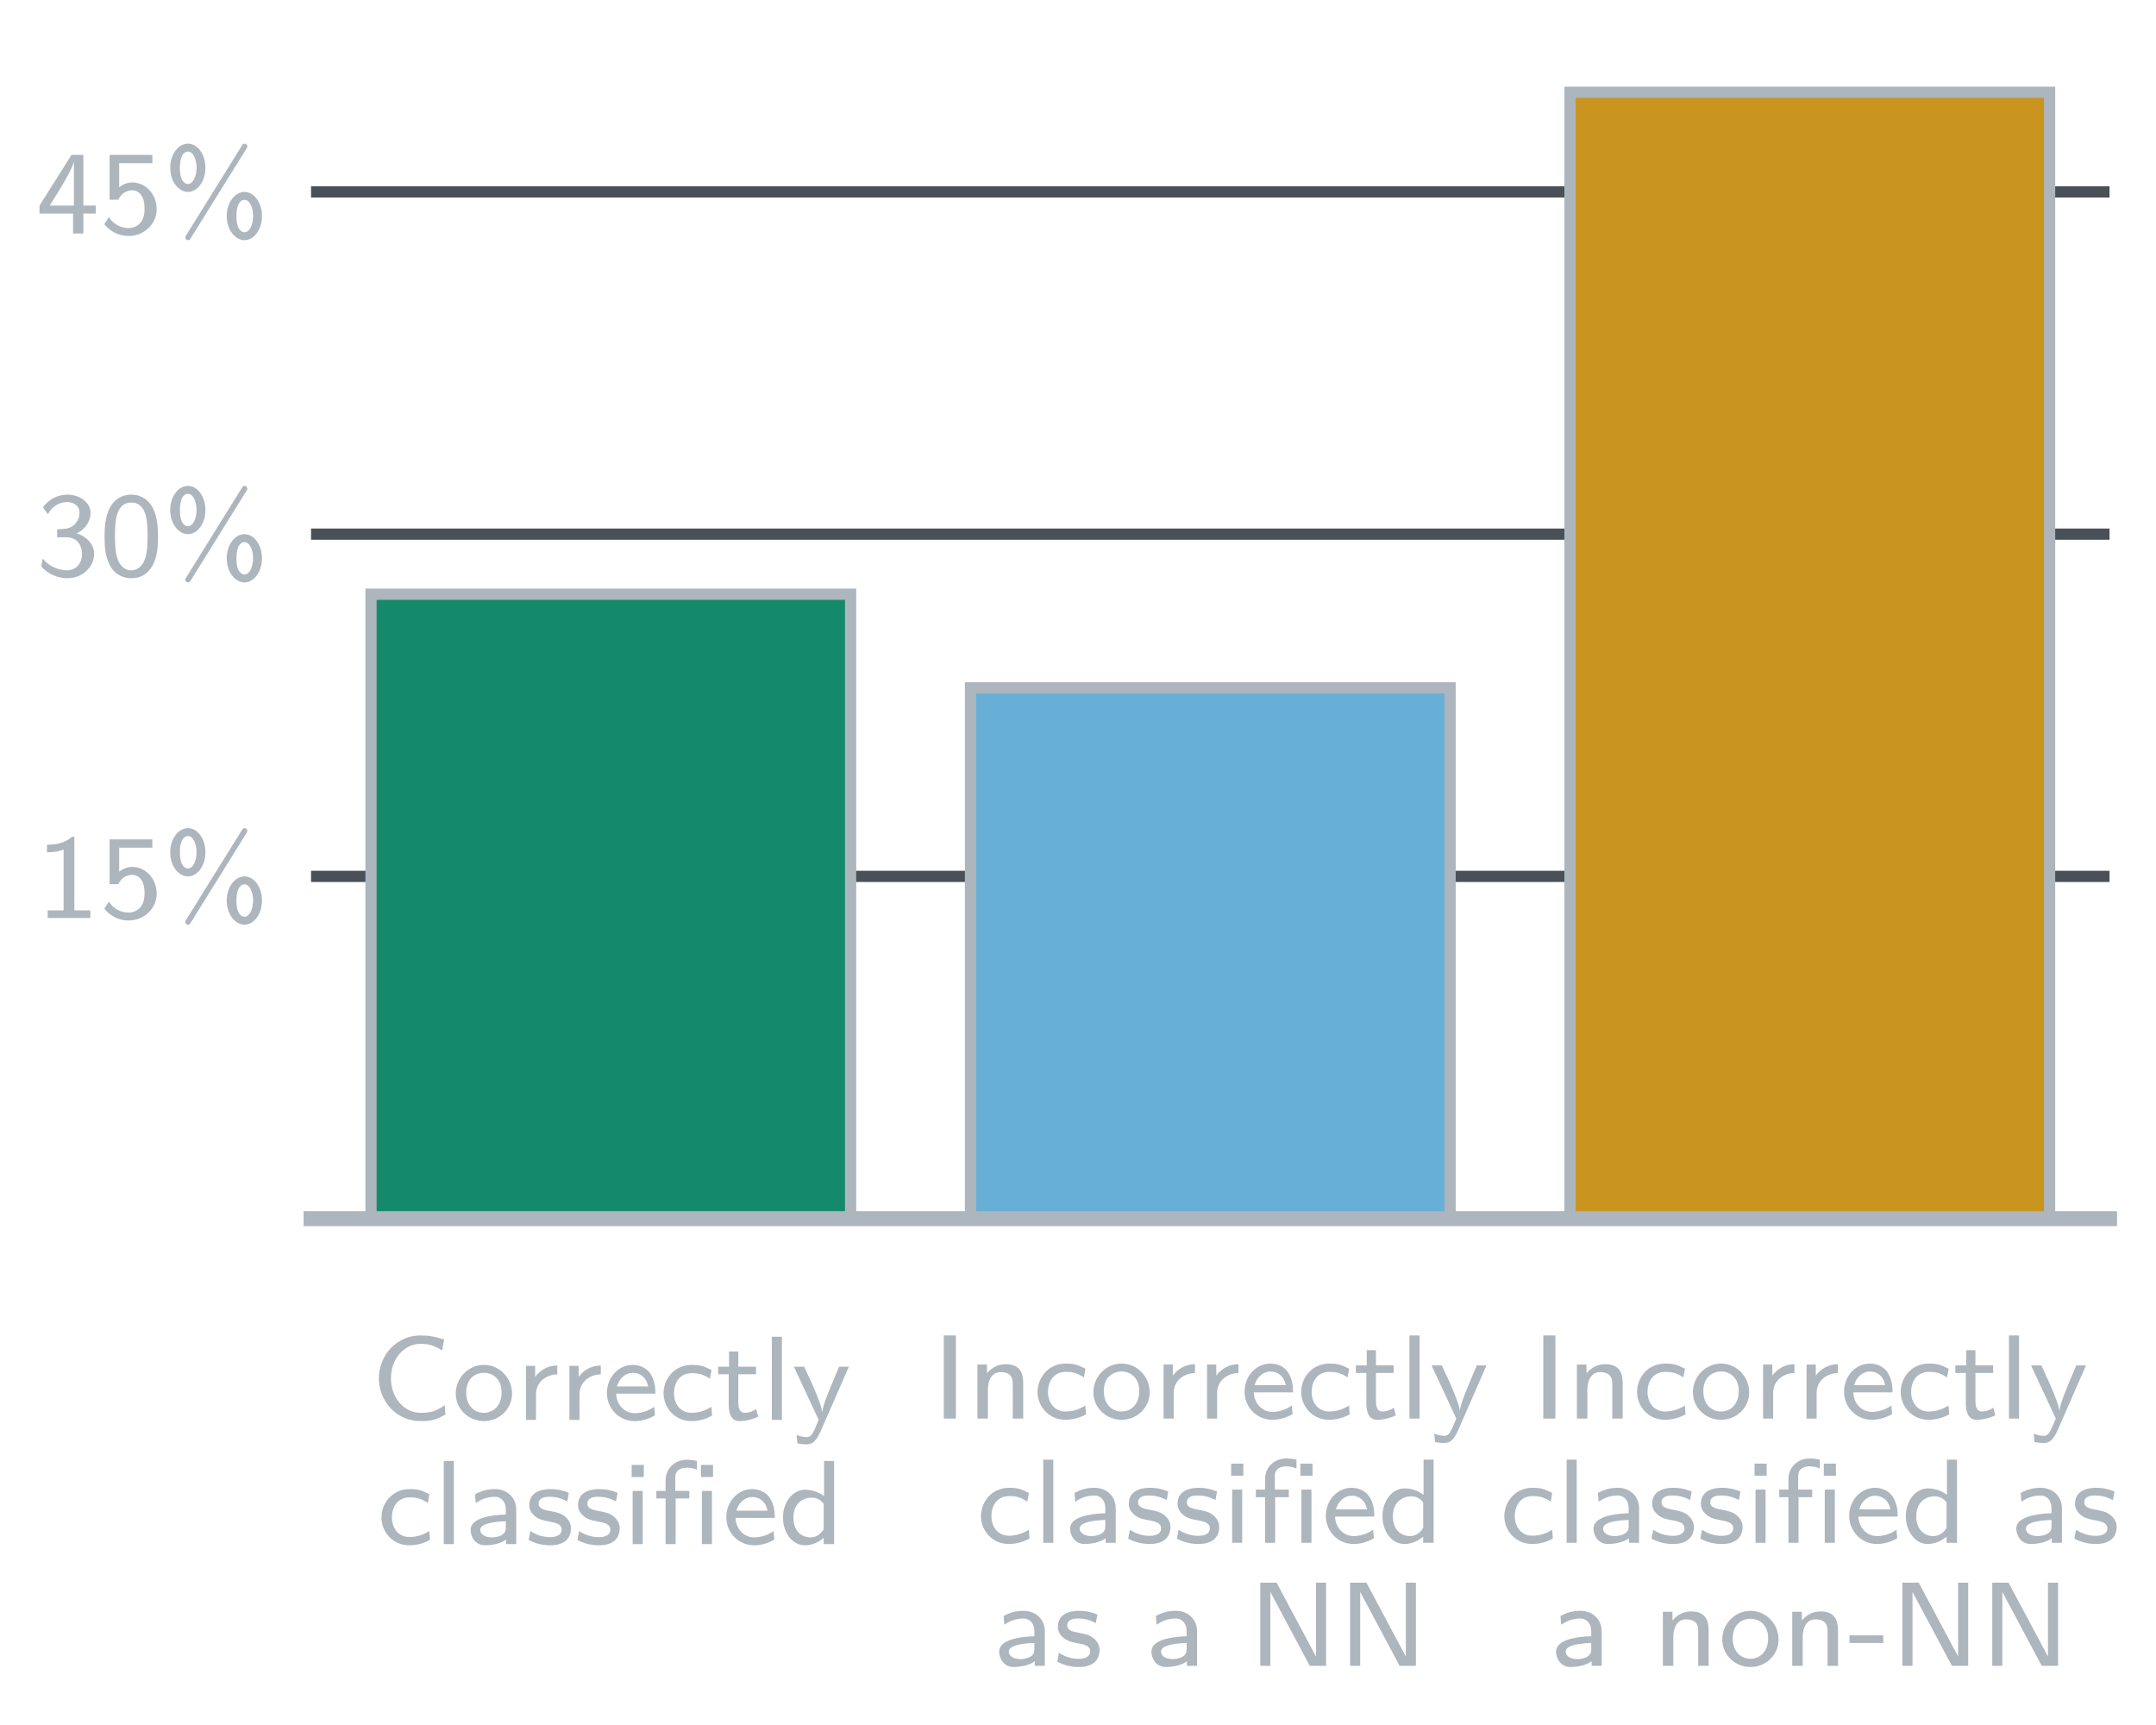
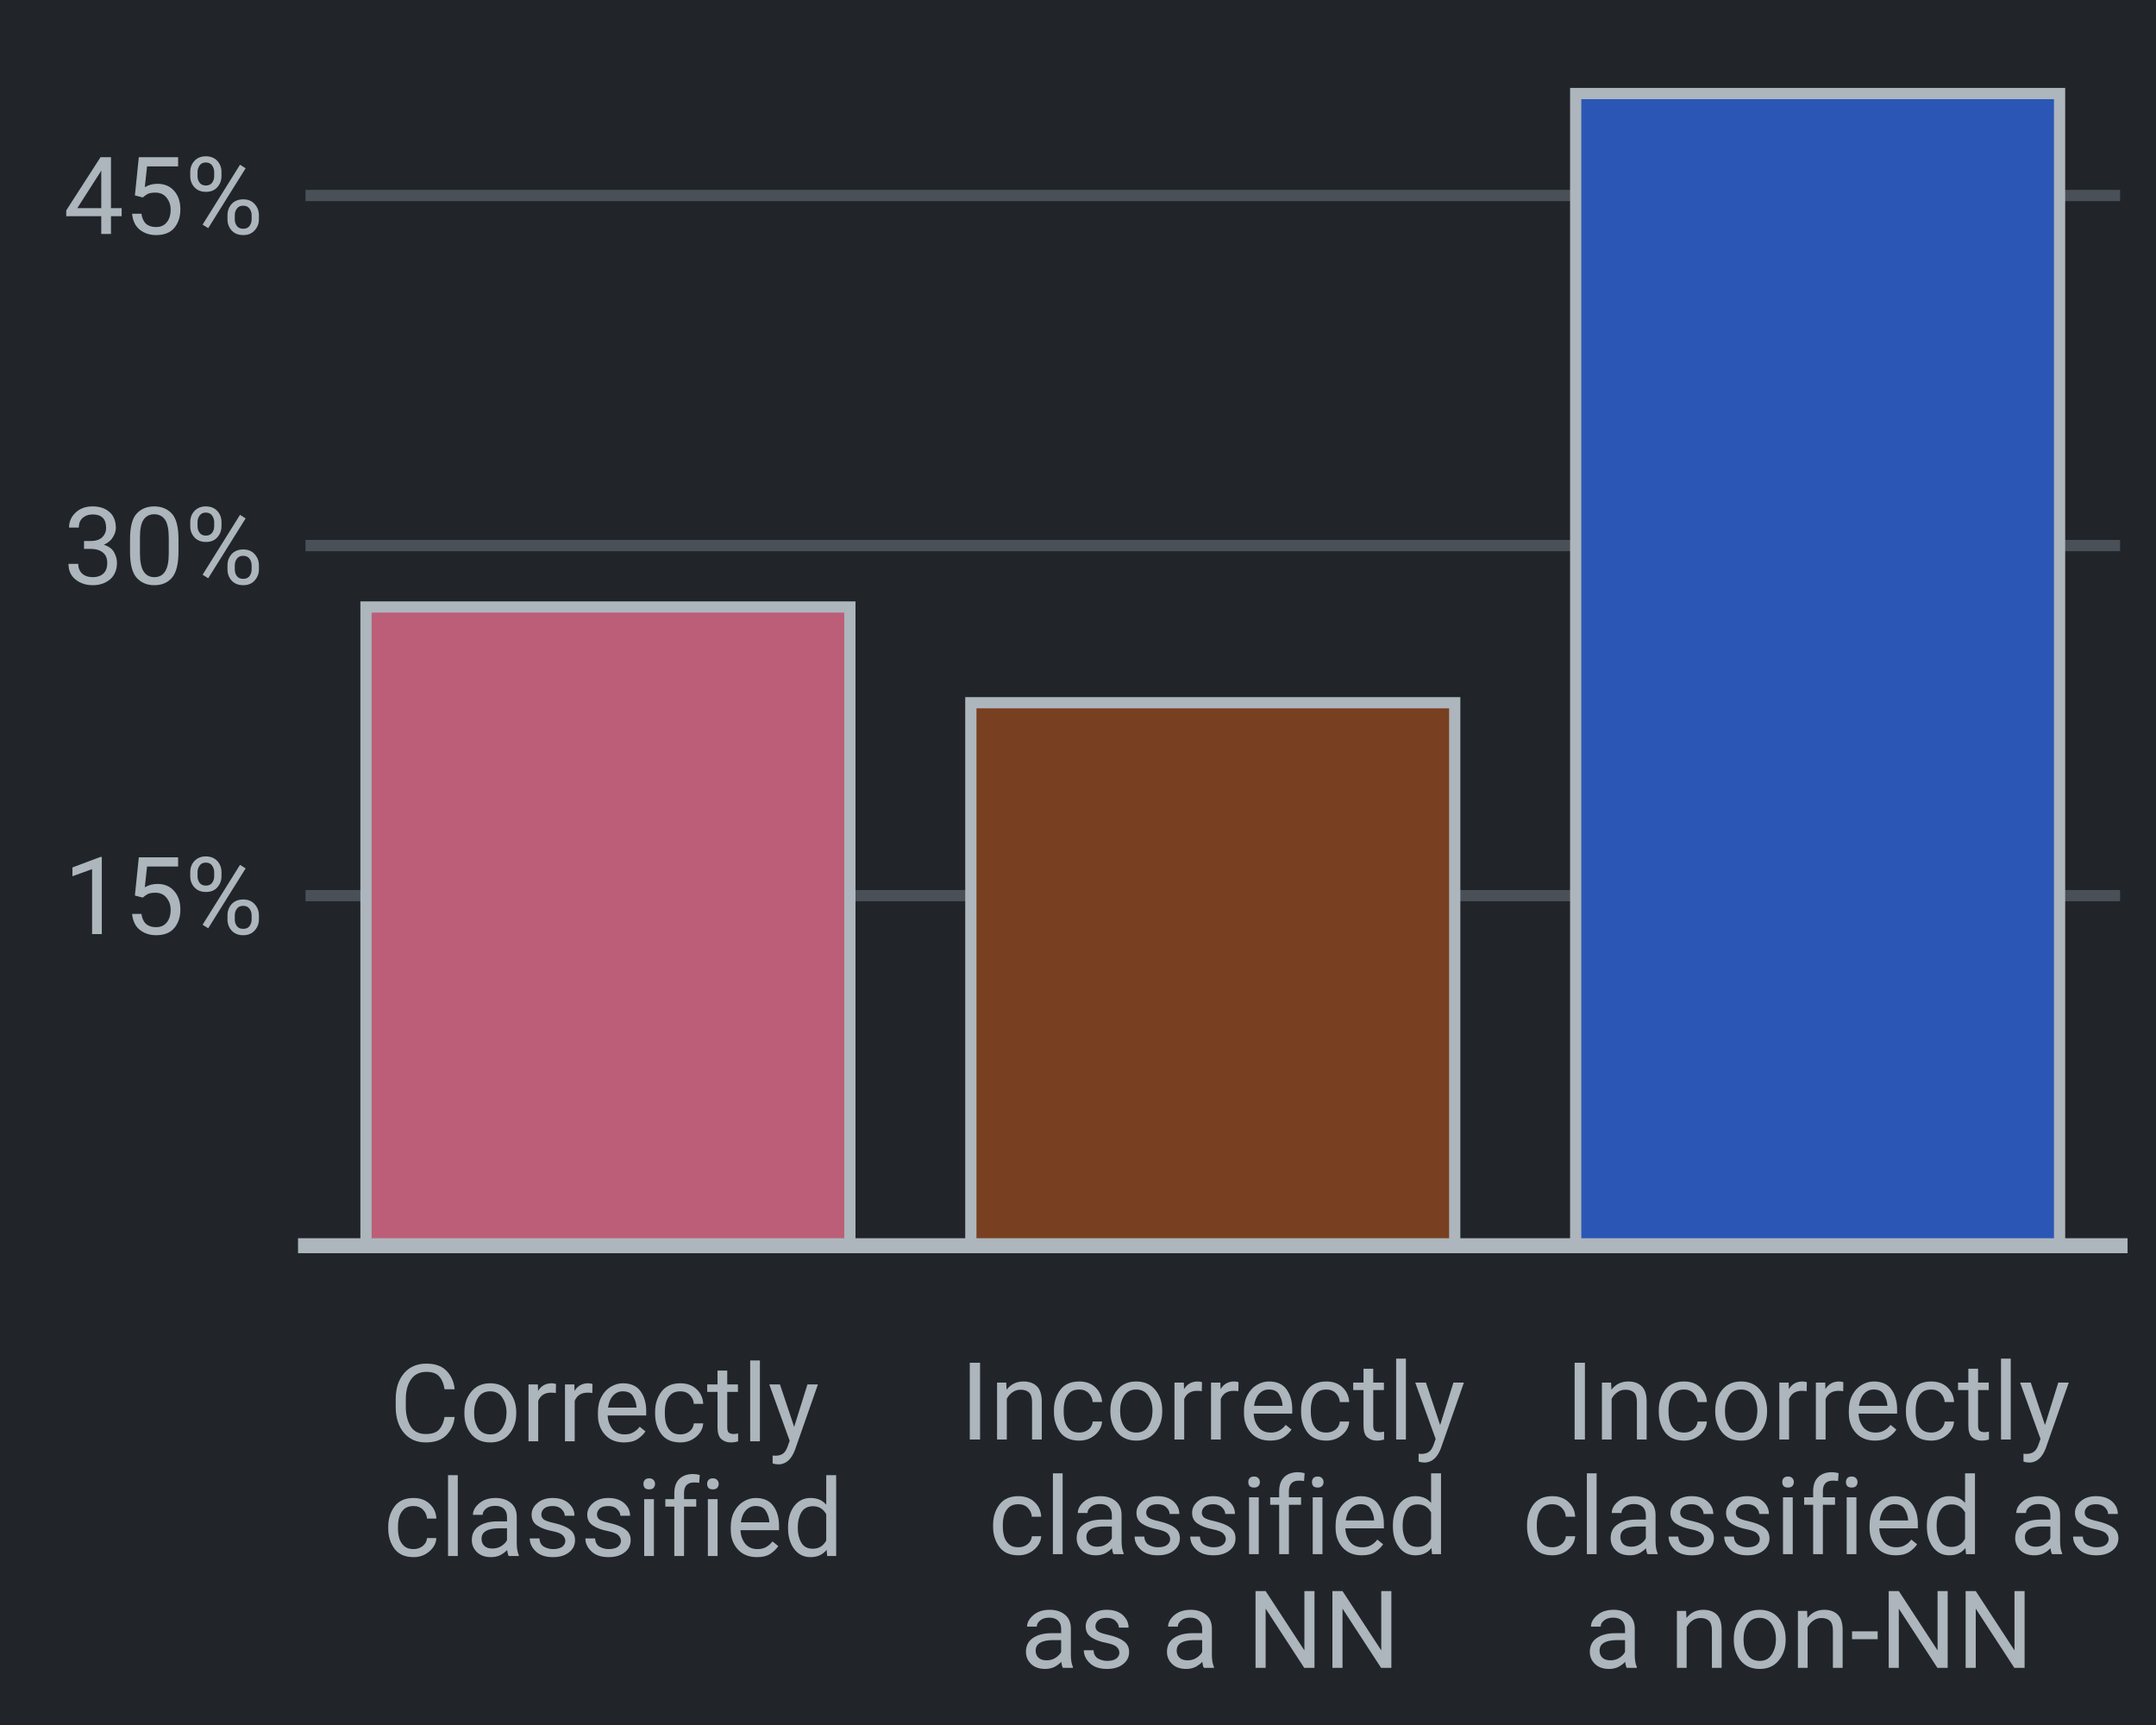
- <svg xmlns="http://www.w3.org/2000/svg" xmlns:xlink="http://www.w3.org/1999/xlink" width="180pt" height="144pt" viewBox="0 0 180 144" version="1.1">
+ <svg xmlns="http://www.w3.org/2000/svg" width="180pt" height="144pt" viewBox="0 0 180 144" version="1.1">
  <defs>
    <style type="text/css">*{stroke-linejoin: round; stroke-linecap: butt}</style>
  </defs>
  <g id="figure_1">
    <g id="patch_1">
-       <path d="M 0 144 L 180 144 L 180 0 L 0 0 L 0 144 z " style="fill: none" />
+       <path d="M 0 144 L 180 144 L 180 0 L 0 0 z " style="fill: #212529" />
    </g>
    <g id="axes_1">
      <g id="patch_2">
-         <path d="M 25.969 101.73 L 176.121 101.73 L 176.121 3 L 25.969 3 L 25.969 101.73 z " style="fill: none" />
+         <path d="M 25.507 103.99 L 177 103.99 L 177 3 L 25.507 3 z " style="fill: #212529" />
      </g>
      <g id="matplotlib.axis_1">
        <g id="xtick_1">
          <g id="text_1">
-             <g style="fill: #adb5bd" transform="translate(30.95922 118.5298) scale(0.1 -0.1)">
-               <defs>
-                 <path id="LMSans8-Regular-43" d="M 3987 294 L 3949 781 C 3750 653 3546 525 3322 454 C 3098 384 2867 378 2637 378 C 2208 378 1811 589 1530 915 C 1222 1280 1075 1747 1075 2221 C 1075 2701 1222 3162 1530 3526 C 1811 3853 2208 4064 2637 4064 C 2842 4064 3046 4045 3245 3987 C 3450 3923 3635 3821 3814 3706 L 3917 4288 C 3712 4358 3501 4422 3283 4461 C 3072 4499 2854 4512 2637 4512 C 2048 4512 1485 4262 1075 3840 C 659 3405 429 2822 429 2221 C 429 1619 659 1037 1075 602 C 1485 179 2048 -64 2637 -64 C 2874 -64 3110 -58 3341 0 C 3571 64 3782 173 3987 294 z " transform="scale(0.015625)" />
-                 <path id="LMSans8-Regular-6f" d="M 3200 1402 C 3200 2246 2528 2938 1696 2938 C 864 2938 192 2240 192 1402 C 192 589 870 -64 1696 -64 C 2528 -64 3200 589 3200 1402 z M 2643 1472 C 2643 742 2189 378 1696 378 C 1190 378 749 749 749 1472 C 749 2195 1222 2515 1696 2515 C 2176 2515 2643 2182 2643 1472 z " transform="scale(0.015625)" />
-                 <path id="LMSans8-Regular-72" d="M 2221 2432 L 2221 2906 C 1683 2899 1293 2637 1037 2298 L 1037 2886 L 544 2886 L 544 0 L 1082 0 L 1082 1363 C 1082 2054 1658 2426 2221 2432 z " transform="scale(0.015625)" />
-                 <path id="LMSans8-Regular-65" d="M 2816 1402 C 2816 1696 2784 2125 2534 2490 C 2304 2816 1920 2938 1606 2938 C 826 2938 224 2253 224 1440 C 224 621 864 -64 1709 -64 C 2080 -64 2464 45 2790 243 L 2752 698 C 2394 442 1990 358 1715 358 C 1158 358 736 813 717 1402 L 2816 1402 z M 2426 1786 L 762 1786 C 909 2298 1286 2515 1606 2515 C 1888 2515 2304 2381 2426 1786 z " transform="scale(0.015625)" />
-                 <path id="LMSans8-Regular-63" d="M 2822 230 L 2784 698 C 2464 493 2118 378 1722 378 C 1133 378 787 851 787 1427 C 787 1920 1043 2496 1741 2496 C 2176 2496 2381 2406 2707 2202 L 2790 2662 C 2406 2854 2240 2938 1741 2938 C 781 2938 230 2163 230 1421 C 230 640 845 -64 1715 -64 C 2163 -64 2547 70 2822 230 z " transform="scale(0.015625)" />
-                 <path id="LMSans8-Regular-74" d="M 2266 173 L 2157 582 C 1946 429 1722 378 1542 378 C 1274 378 1203 640 1203 934 L 1203 2438 L 2150 2438 L 2150 2842 L 1203 2842 L 1203 3654 L 710 3654 L 710 2842 L 128 2842 L 128 2438 L 691 2438 L 691 819 C 691 390 800 -64 1261 -64 C 1722 -64 2074 83 2266 173 z " transform="scale(0.015625)" />
-                 <path id="LMSans8-Regular-6c" d="M 1075 0 L 1075 4442 L 538 4442 L 538 0 L 1075 0 z " transform="scale(0.015625)" />
-                 <path id="LMSans8-Regular-79" d="M 3034 2842 L 2515 2842 C 1997 1619 1638 794 1613 403 C 1600 582 1485 902 1370 1203 C 1267 1459 1165 1715 1050 1965 L 646 2842 L 96 2842 L 1421 0 L 1178 -563 C 1043 -832 954 -922 781 -922 C 755 -922 518 -922 243 -806 L 282 -1254 C 339 -1267 576 -1306 774 -1306 C 1030 -1306 1261 -1210 1530 -595 L 3034 2842 z " transform="scale(0.015625)" />
-               </defs>
-               <use xlink:href="#LMSans8-Regular-43" />
-               <use xlink:href="#LMSans8-Regular-6f" x="67.9" />
-               <use xlink:href="#LMSans8-Regular-72" x="121" />
-               <use xlink:href="#LMSans8-Regular-72" x="157.3" />
-               <use xlink:href="#LMSans8-Regular-65" x="193.6" />
-               <use xlink:href="#LMSans8-Regular-63" x="240.8" />
-               <use xlink:href="#LMSans8-Regular-74" x="288" />
-               <use xlink:href="#LMSans8-Regular-6c" x="326.4" />
-               <use xlink:href="#LMSans8-Regular-79" x="351.7" />
-             </g>
-             <g style="fill: #adb5bd" transform="translate(31.4889 128.8991) scale(0.1 -0.1)">
-               <defs>
-                 <path id="LMSans8-Regular-61" d="M 2790 0 L 2790 1843 C 2790 2496 2291 2938 1658 2938 C 1254 2938 947 2854 589 2662 L 627 2195 C 838 2336 1152 2528 1658 2528 C 1939 2528 2234 2317 2234 1837 L 2234 1581 C 1286 1549 352 1350 352 755 C 352 435 570 -64 1133 -64 C 1408 -64 1914 -6 2253 243 L 2253 0 L 2790 0 z M 2234 909 C 2234 781 2234 614 2010 480 C 1805 365 1555 358 1485 358 C 1133 358 864 518 864 762 C 864 1171 1946 1210 2234 1222 L 2234 909 z " transform="scale(0.015625)" />
-                 <path id="LMSans8-Regular-73" d="M 2451 832 C 2451 947 2438 1197 2170 1440 C 1933 1651 1702 1696 1395 1754 C 1018 1824 723 1882 723 2163 C 723 2528 1190 2528 1286 2528 C 1651 2528 1933 2451 2253 2285 L 2336 2739 C 1901 2918 1581 2938 1350 2938 C 1190 2938 224 2938 224 2086 C 224 1786 390 1619 474 1542 C 698 1318 966 1267 1306 1203 C 1606 1146 1952 1082 1952 774 C 1952 371 1421 371 1331 371 C 922 371 538 518 282 698 L 192 218 C 410 109 800 -64 1331 -64 C 1619 -64 1901 -19 2138 154 C 2374 333 2451 614 2451 832 z " transform="scale(0.015625)" />
-                 <path id="LMSans8-Regular-69" d="M 1075 0 L 1075 2842 L 538 2842 L 538 0 L 1075 0 z M 1133 3584 L 1133 4230 L 486 4230 L 486 3584 L 1133 3584 z " transform="scale(0.015625)" />
-                 <path id="LMSans8-Regular-66" d="M 2355 3974 L 2355 4442 C 2189 4480 1990 4506 1818 4506 C 1158 4506 678 4032 678 3398 L 678 2842 L 186 2842 L 186 2438 L 678 2438 L 678 0 L 1216 0 L 1216 2438 L 1946 2438 L 1946 2842 L 1197 2842 L 1197 3578 C 1197 4019 1600 4083 1811 4083 C 1946 4083 2118 4064 2355 3974 z " transform="scale(0.015625)" />
-                 <path id="LMSans8-Regular-64" d="M 2963 0 L 2963 4442 L 2426 4442 L 2426 2566 C 2016 2867 1600 2906 1414 2906 C 742 2906 230 2234 230 1421 C 230 608 736 -64 1395 -64 C 1792 -64 2163 115 2406 333 L 2406 0 L 2963 0 z M 2406 794 C 2246 531 2003 358 1696 358 C 1248 358 787 672 787 1414 C 787 2214 1331 2483 1766 2483 C 2022 2483 2240 2374 2406 2157 L 2406 794 z " transform="scale(0.015625)" />
-               </defs>
-               <use xlink:href="#LMSans8-Regular-63" />
-               <use xlink:href="#LMSans8-Regular-6c" x="47.2" />
-               <use xlink:href="#LMSans8-Regular-61" x="72.5" />
-               <use xlink:href="#LMSans8-Regular-73" x="123.5" />
-               <use xlink:href="#LMSans8-Regular-73" x="164.2" />
-               <use xlink:href="#LMSans8-Regular-69" x="204.9" />
-               <use xlink:href="#LMSans8-Regular-66" x="230.2" />
-               <use xlink:href="#LMSans8-Regular-69" x="262.7" />
-               <use xlink:href="#LMSans8-Regular-65" x="288" />
-               <use xlink:href="#LMSans8-Regular-64" x="335.2" />
-             </g>
+             <text style="fill: #adb5bd; font: 9px 'system-ui', '-apple-system', 'Segoe UI', 'Roboto', 'Helvetica Neue', 'Noto Sans', 'Liberation Sans', 'Arial', sans-serif" transform="translate(32.50558 120.318)">Correctly</text>
+             <text style="fill: #adb5bd; font: 9px 'system-ui', '-apple-system', 'Segoe UI', 'Roboto', 'Helvetica Neue', 'Noto Sans', 'Liberation Sans', 'Arial', sans-serif" transform="translate(32.00847 129.8932)">classified</text>
          </g>
        </g>
        <g id="xtick_2">
          <g id="text_2">
-             <g style="fill: #adb5bd" transform="translate(77.82483 118.4204) scale(0.1 -0.1)">
-               <defs>
-                 <path id="LMSans8-Regular-49" d="M 1267 0 L 1267 4442 L 621 4442 L 621 0 L 1267 0 z " transform="scale(0.015625)" />
-                 <path id="LMSans8-Regular-6e" d="M 2976 0 L 2976 1894 C 2976 2394 2829 2906 2042 2906 C 1677 2906 1325 2758 1043 2419 L 1043 2886 L 531 2886 L 531 0 L 1088 0 L 1088 1555 C 1088 1978 1267 2483 1760 2483 C 2419 2483 2419 2035 2419 1850 L 2419 0 L 2976 0 z " transform="scale(0.015625)" />
-               </defs>
-               <use xlink:href="#LMSans8-Regular-49" />
-               <use xlink:href="#LMSans8-Regular-6e" x="29.5" />
-               <use xlink:href="#LMSans8-Regular-63" x="84.4" />
-               <use xlink:href="#LMSans8-Regular-6f" x="131.6" />
-               <use xlink:href="#LMSans8-Regular-72" x="184.7" />
-               <use xlink:href="#LMSans8-Regular-72" x="221" />
-               <use xlink:href="#LMSans8-Regular-65" x="257.3" />
-               <use xlink:href="#LMSans8-Regular-63" x="304.5" />
-               <use xlink:href="#LMSans8-Regular-74" x="351.7" />
-               <use xlink:href="#LMSans8-Regular-6c" x="390.1" />
-               <use xlink:href="#LMSans8-Regular-79" x="415.4" />
-             </g>
-             <g style="fill: #adb5bd" transform="translate(81.53967 128.7898) scale(0.1 -0.1)">
-               <use xlink:href="#LMSans8-Regular-63" />
-               <use xlink:href="#LMSans8-Regular-6c" x="47.2" />
-               <use xlink:href="#LMSans8-Regular-61" x="72.5" />
-               <use xlink:href="#LMSans8-Regular-73" x="123.5" />
-               <use xlink:href="#LMSans8-Regular-73" x="164.2" />
-               <use xlink:href="#LMSans8-Regular-69" x="204.9" />
-               <use xlink:href="#LMSans8-Regular-66" x="230.2" />
-               <use xlink:href="#LMSans8-Regular-69" x="262.7" />
-               <use xlink:href="#LMSans8-Regular-65" x="288" />
-               <use xlink:href="#LMSans8-Regular-64" x="335.2" />
-             </g>
-             <g style="fill: #adb5bd" transform="translate(82.86936 139.0591) scale(0.1 -0.1)">
-               <defs>
-                 <path id="LMSans8-Regular-20" transform="scale(0.015625)" />
-                 <path id="LMSans8-Regular-4e" d="M 4154 0 L 4154 4442 L 3616 4442 L 3616 506 L 3610 506 L 1510 4442 L 640 4442 L 640 0 L 1178 0 L 1178 3936 L 1184 3936 L 3283 0 L 4154 0 z " transform="scale(0.015625)" />
-               </defs>
-               <use xlink:href="#LMSans8-Regular-61" />
-               <use xlink:href="#LMSans8-Regular-73" x="51" />
-               <use xlink:href="#LMSans8-Regular-20" x="91.7" />
-               <use xlink:href="#LMSans8-Regular-61" x="127.1" />
-               <use xlink:href="#LMSans8-Regular-20" x="178.1" />
-               <use xlink:href="#LMSans8-Regular-4e" x="213.5" />
-               <use xlink:href="#LMSans8-Regular-4e" x="288.5" />
-             </g>
+             <text style="fill: #adb5bd; font: 9px 'system-ui', '-apple-system', 'Segoe UI', 'Roboto', 'Helvetica Neue', 'Noto Sans', 'Liberation Sans', 'Arial', sans-serif" transform="translate(80.16813 120.1662)">Incorrectly</text>
+             <text style="fill: #adb5bd; font: 9px 'system-ui', '-apple-system', 'Segoe UI', 'Roboto', 'Helvetica Neue', 'Noto Sans', 'Liberation Sans', 'Arial', sans-serif" transform="translate(82.50602 129.7413)">classified</text>
+             <text style="fill: #adb5bd; font: 9px 'system-ui', '-apple-system', 'Segoe UI', 'Roboto', 'Helvetica Neue', 'Noto Sans', 'Liberation Sans', 'Arial', sans-serif" transform="translate(85.17016 139.2265)">as a NN</text>
          </g>
        </g>
        <g id="xtick_3">
          <g id="text_3">
-             <g style="fill: #adb5bd" transform="translate(127.8756 118.4204) scale(0.1 -0.1)">
-               <use xlink:href="#LMSans8-Regular-49" />
-               <use xlink:href="#LMSans8-Regular-6e" x="29.5" />
-               <use xlink:href="#LMSans8-Regular-63" x="84.4" />
-               <use xlink:href="#LMSans8-Regular-6f" x="131.6" />
-               <use xlink:href="#LMSans8-Regular-72" x="184.7" />
-               <use xlink:href="#LMSans8-Regular-72" x="221" />
-               <use xlink:href="#LMSans8-Regular-65" x="257.3" />
-               <use xlink:href="#LMSans8-Regular-63" x="304.5" />
-               <use xlink:href="#LMSans8-Regular-74" x="351.7" />
-               <use xlink:href="#LMSans8-Regular-6c" x="390.1" />
-               <use xlink:href="#LMSans8-Regular-79" x="415.4" />
-             </g>
-             <g style="fill: #adb5bd" transform="translate(125.235 128.7898) scale(0.1 -0.1)">
-               <use xlink:href="#LMSans8-Regular-63" />
-               <use xlink:href="#LMSans8-Regular-6c" x="47.2" />
-               <use xlink:href="#LMSans8-Regular-61" x="72.5" />
-               <use xlink:href="#LMSans8-Regular-73" x="123.5" />
-               <use xlink:href="#LMSans8-Regular-73" x="164.2" />
-               <use xlink:href="#LMSans8-Regular-69" x="204.9" />
-               <use xlink:href="#LMSans8-Regular-66" x="230.2" />
-               <use xlink:href="#LMSans8-Regular-69" x="262.7" />
-               <use xlink:href="#LMSans8-Regular-65" x="288" />
-               <use xlink:href="#LMSans8-Regular-64" x="335.2" />
-               <use xlink:href="#LMSans8-Regular-20" x="390.1" />
-               <use xlink:href="#LMSans8-Regular-61" x="425.5" />
-               <use xlink:href="#LMSans8-Regular-73" x="476.5" />
-             </g>
-             <g style="fill: #adb5bd" transform="translate(129.36 139.0591) scale(0.1 -0.1)">
-               <defs>
-                 <path id="LMSans8-Regular-2d" d="M 1882 1222 L 1882 1626 L 77 1626 L 77 1222 L 1882 1222 z " transform="scale(0.015625)" />
-               </defs>
-               <use xlink:href="#LMSans8-Regular-61" />
-               <use xlink:href="#LMSans8-Regular-20" x="51" />
-               <use xlink:href="#LMSans8-Regular-6e" x="86.4" />
-               <use xlink:href="#LMSans8-Regular-6f" x="141.3" />
-               <use xlink:href="#LMSans8-Regular-6e" x="194.4" />
-               <use xlink:href="#LMSans8-Regular-2d" x="249.3" />
-               <use xlink:href="#LMSans8-Regular-4e" x="284.7" />
-               <use xlink:href="#LMSans8-Regular-4e" x="359.7" />
-             </g>
+             <text style="fill: #adb5bd; font: 9px 'system-ui', '-apple-system', 'Segoe UI', 'Roboto', 'Helvetica Neue', 'Noto Sans', 'Liberation Sans', 'Arial', sans-serif" transform="translate(130.6657 120.1662)">Incorrectly</text>
+             <text style="fill: #adb5bd; font: 9px 'system-ui', '-apple-system', 'Segoe UI', 'Roboto', 'Helvetica Neue', 'Noto Sans', 'Liberation Sans', 'Arial', sans-serif" transform="translate(127.0861 129.7413)">classified as</text>
+             <text style="fill: #adb5bd; font: 9px 'system-ui', '-apple-system', 'Segoe UI', 'Roboto', 'Helvetica Neue', 'Noto Sans', 'Liberation Sans', 'Arial', sans-serif" transform="translate(132.2477 139.2265)">a non-NN</text>
          </g>
        </g>
      </g>
      <g id="matplotlib.axis_2">
        <g id="ytick_1">
          <g id="line2d_1">
-             <path d="M 25.969 73.16 L 176.121 73.16 " clip-path="url(#pdc1af97b4d)" style="fill: none; stroke: #495057; stroke-width: 0.938; stroke-linecap: round" />
+             <path d="M 25.507 74.766 L 177 74.766 " clip-path="url(#pd5a1f88fd5)" style="fill: none; stroke: #495057; stroke-width: 0.938; stroke-linecap: round" />
          </g>
          <g id="line2d_2" />
          <g id="text_4">
-             <g style="fill: #adb5bd" transform="translate(3.00024 76.63031) scale(0.1 -0.1)">
-               <defs>
-                 <path id="LMSans8-Regular-31" d="M 2906 0 L 2906 403 L 2054 403 L 2054 4333 L 1914 4333 C 1498 3949 973 3923 589 3910 L 589 3507 C 838 3514 1158 3526 1478 3654 L 1478 403 L 627 403 L 627 0 L 2906 0 z " transform="scale(0.015625)" />
-                 <path id="LMSans8-Regular-35" d="M 3053 1299 C 3053 2093 2464 2726 1760 2726 C 1485 2726 1242 2630 1050 2470 L 1050 3757 L 2822 3757 L 2822 4198 L 538 4198 L 538 1805 L 1005 1805 C 1158 2150 1459 2304 1747 2304 C 2010 2304 2406 2125 2406 1312 C 2406 474 1875 288 1549 288 C 1126 288 717 512 499 877 L 256 493 C 570 102 1043 -134 1549 -134 C 2394 -134 3053 518 3053 1299 z " transform="scale(0.015625)" />
-                 <path id="LMSans8-Regular-25" d="M 2259 3507 C 2259 4250 1824 4800 1325 4800 C 858 4800 378 4288 378 3507 C 378 2746 845 2221 1325 2221 C 1830 2221 2259 2784 2259 3507 z M 4499 4653 C 4499 4736 4435 4800 4352 4800 C 4275 4800 4250 4762 4198 4678 L 1242 -77 C 1203 -141 1184 -166 1184 -211 C 1184 -294 1248 -358 1331 -358 C 1408 -358 1434 -320 1472 -256 L 4442 4518 C 4486 4589 4499 4608 4499 4653 z M 5280 928 C 5280 1670 4845 2221 4346 2221 C 3866 2221 3398 1690 3398 934 C 3398 154 3878 -358 4346 -358 C 4851 -358 5280 205 5280 928 z M 1786 3514 C 1786 3034 1587 2643 1325 2643 C 1184 2643 1056 2758 979 2931 C 909 3117 896 3315 896 3507 C 896 4320 1229 4378 1325 4378 C 1600 4378 1786 3968 1786 3514 z M 4806 934 C 4806 454 4608 64 4346 64 C 4205 64 4077 179 4000 352 C 3930 538 3917 736 3917 928 C 3917 1741 4250 1798 4346 1798 C 4621 1798 4806 1389 4806 934 z " transform="scale(0.015625)" />
-               </defs>
-               <use xlink:href="#LMSans8-Regular-31" />
-               <use xlink:href="#LMSans8-Regular-35" x="53.1" />
-               <use xlink:href="#LMSans8-Regular-25" x="106.2" />
-             </g>
+             <text style="fill: #adb5bd; font: 9px 'system-ui', '-apple-system', 'Segoe UI', 'Roboto', 'Helvetica Neue', 'Noto Sans', 'Liberation Sans', 'Arial', sans-serif; text-anchor: end" x="22.007" y="77.979" transform="rotate(-0 22.00711 77.97919)">15%</text>
          </g>
        </g>
        <g id="ytick_2">
          <g id="line2d_3">
-             <path d="M 25.969 44.59 L 176.121 44.59 " clip-path="url(#pdc1af97b4d)" style="fill: none; stroke: #495057; stroke-width: 0.938; stroke-linecap: round" />
+             <path d="M 25.507 45.542 L 177 45.542 " clip-path="url(#pd5a1f88fd5)" style="fill: none; stroke: #495057; stroke-width: 0.938; stroke-linecap: round" />
          </g>
          <g id="line2d_4" />
          <g id="text_5">
-             <g style="fill: #adb5bd" transform="translate(3.00024 48.06056) scale(0.1 -0.1)">
-               <defs>
-                 <path id="LMSans8-Regular-33" d="M 3110 1165 C 3110 1690 2688 2112 2182 2259 C 2669 2509 2918 2938 2918 3354 C 2918 3898 2362 4333 1677 4333 C 1114 4333 646 4038 378 3654 L 640 3283 C 902 3795 1363 3936 1670 3936 C 2048 3936 2330 3718 2330 3354 C 2330 3014 2099 2598 1613 2515 C 1581 2509 1555 2509 1133 2477 L 1133 2054 L 1632 2054 C 2240 2054 2464 1574 2464 1171 C 2464 672 2157 288 1658 288 C 1203 288 685 506 365 915 L 282 499 C 653 83 1171 -134 1670 -134 C 2509 -134 3110 493 3110 1165 z " transform="scale(0.015625)" />
-                 <path id="LMSans8-Regular-30" d="M 3123 2080 C 3123 2387 3123 3136 2822 3661 C 2496 4237 2003 4333 1696 4333 C 1408 4333 909 4243 589 3693 C 282 3181 269 2483 269 2080 C 269 1606 294 1024 563 538 C 845 19 1318 -134 1696 -134 C 2336 -134 2688 237 2880 640 C 3104 1094 3123 1683 3123 2080 z M 2566 2163 C 2566 1741 2566 1261 2413 851 C 2234 390 1907 288 1696 288 C 1427 288 1120 442 960 902 C 832 1293 826 1696 826 2163 C 826 2752 826 3910 1696 3910 C 2566 3910 2566 2752 2566 2163 z " transform="scale(0.015625)" />
-               </defs>
-               <use xlink:href="#LMSans8-Regular-33" />
-               <use xlink:href="#LMSans8-Regular-30" x="53.1" />
-               <use xlink:href="#LMSans8-Regular-25" x="106.2" />
-             </g>
+             <text style="fill: #adb5bd; font: 9px 'system-ui', '-apple-system', 'Segoe UI', 'Roboto', 'Helvetica Neue', 'Noto Sans', 'Liberation Sans', 'Arial', sans-serif; text-anchor: end" x="22.007" y="48.755" transform="rotate(-0 22.00711 48.75549)">30%</text>
          </g>
        </g>
        <g id="ytick_3">
          <g id="line2d_5">
-             <path d="M 25.969 16.02 L 176.121 16.02 " clip-path="url(#pdc1af97b4d)" style="fill: none; stroke: #495057; stroke-width: 0.938; stroke-linecap: round" />
+             <path d="M 25.507 16.319 L 177 16.319 " clip-path="url(#pd5a1f88fd5)" style="fill: none; stroke: #495057; stroke-width: 0.938; stroke-linecap: round" />
          </g>
          <g id="line2d_6" />
          <g id="text_6">
-             <g style="fill: #adb5bd" transform="translate(3.00024 19.4908) scale(0.1 -0.1)">
-               <defs>
-                 <path id="LMSans8-Regular-34" d="M 3200 1069 L 3200 1491 L 2534 1491 L 2534 4198 L 1901 4198 L 192 1491 L 192 1069 L 1984 1069 L 1984 0 L 2534 0 L 2534 1069 L 3200 1069 z M 2029 1491 L 736 1491 C 928 1792 2022 3501 2029 3885 L 2029 1491 z " transform="scale(0.015625)" />
-               </defs>
-               <use xlink:href="#LMSans8-Regular-34" />
-               <use xlink:href="#LMSans8-Regular-35" x="53.1" />
-               <use xlink:href="#LMSans8-Regular-25" x="106.2" />
-             </g>
+             <text style="fill: #adb5bd; font: 9px 'system-ui', '-apple-system', 'Segoe UI', 'Roboto', 'Helvetica Neue', 'Noto Sans', 'Liberation Sans', 'Arial', sans-serif; text-anchor: end" x="22.007" y="19.532" transform="rotate(-0 22.00711 19.53179)">45%</text>
          </g>
        </g>
      </g>
      <g id="patch_3">
-         <path d="M 30.974 101.73 L 71.015 101.73 L 71.015 49.604 L 30.974 49.604 z " clip-path="url(#pdc1af97b4d)" style="fill: #148a6a; stroke: #adb5bd; stroke-width: 0.938; stroke-linejoin: miter" />
+         <path d="M 30.557 103.99 L 70.955 103.99 L 70.955 50.671 L 30.557 50.671 z " clip-path="url(#pd5a1f88fd5)" style="fill: #bc5e77; stroke: #adb5bd; stroke-width: 0.938; stroke-linejoin: miter" />
      </g>
      <g id="patch_4">
-         <path d="M 81.025 101.73 L 121.065 101.73 L 121.065 57.419 L 81.025 57.419 z " clip-path="url(#pdc1af97b4d)" style="fill: #68afd7; stroke: #adb5bd; stroke-width: 0.938; stroke-linejoin: miter" />
+         <path d="M 81.054 103.99 L 121.452 103.99 L 121.452 58.664 L 81.054 58.664 z " clip-path="url(#pd5a1f88fd5)" style="fill: #784021; stroke: #adb5bd; stroke-width: 0.938; stroke-linejoin: miter" />
      </g>
      <g id="patch_5">
-         <path d="M 131.076 101.73 L 171.116 101.73 L 171.116 7.702 L 131.076 7.702 z " clip-path="url(#pdc1af97b4d)" style="fill: #c9941d; stroke: #adb5bd; stroke-width: 0.938; stroke-linejoin: miter" />
+         <path d="M 131.552 103.99 L 171.95 103.99 L 171.95 7.809 L 131.552 7.809 z " clip-path="url(#pd5a1f88fd5)" style="fill: #2b56b5; stroke: #adb5bd; stroke-width: 0.938; stroke-linejoin: miter" />
      </g>
      <g id="patch_6">
-         <path d="M 25.969 101.73 L 176.121 101.73 " style="fill: none; stroke: #adb5bd; stroke-width: 1.25; stroke-linejoin: miter; stroke-linecap: square" />
+         <path d="M 25.507 103.99 L 177 103.99 " style="fill: none; stroke: #adb5bd; stroke-width: 1.25; stroke-linejoin: miter; stroke-linecap: square" />
      </g>
    </g>
  </g>
  <defs>
-     <clipPath id="pdc1af97b4d">
-       <rect x="25.969" y="3" width="150.152" height="98.73" />
+     <clipPath id="pd5a1f88fd5">
+       <rect x="25.507" y="3" width="151.493" height="100.989" />
    </clipPath>
  </defs>
</svg>
